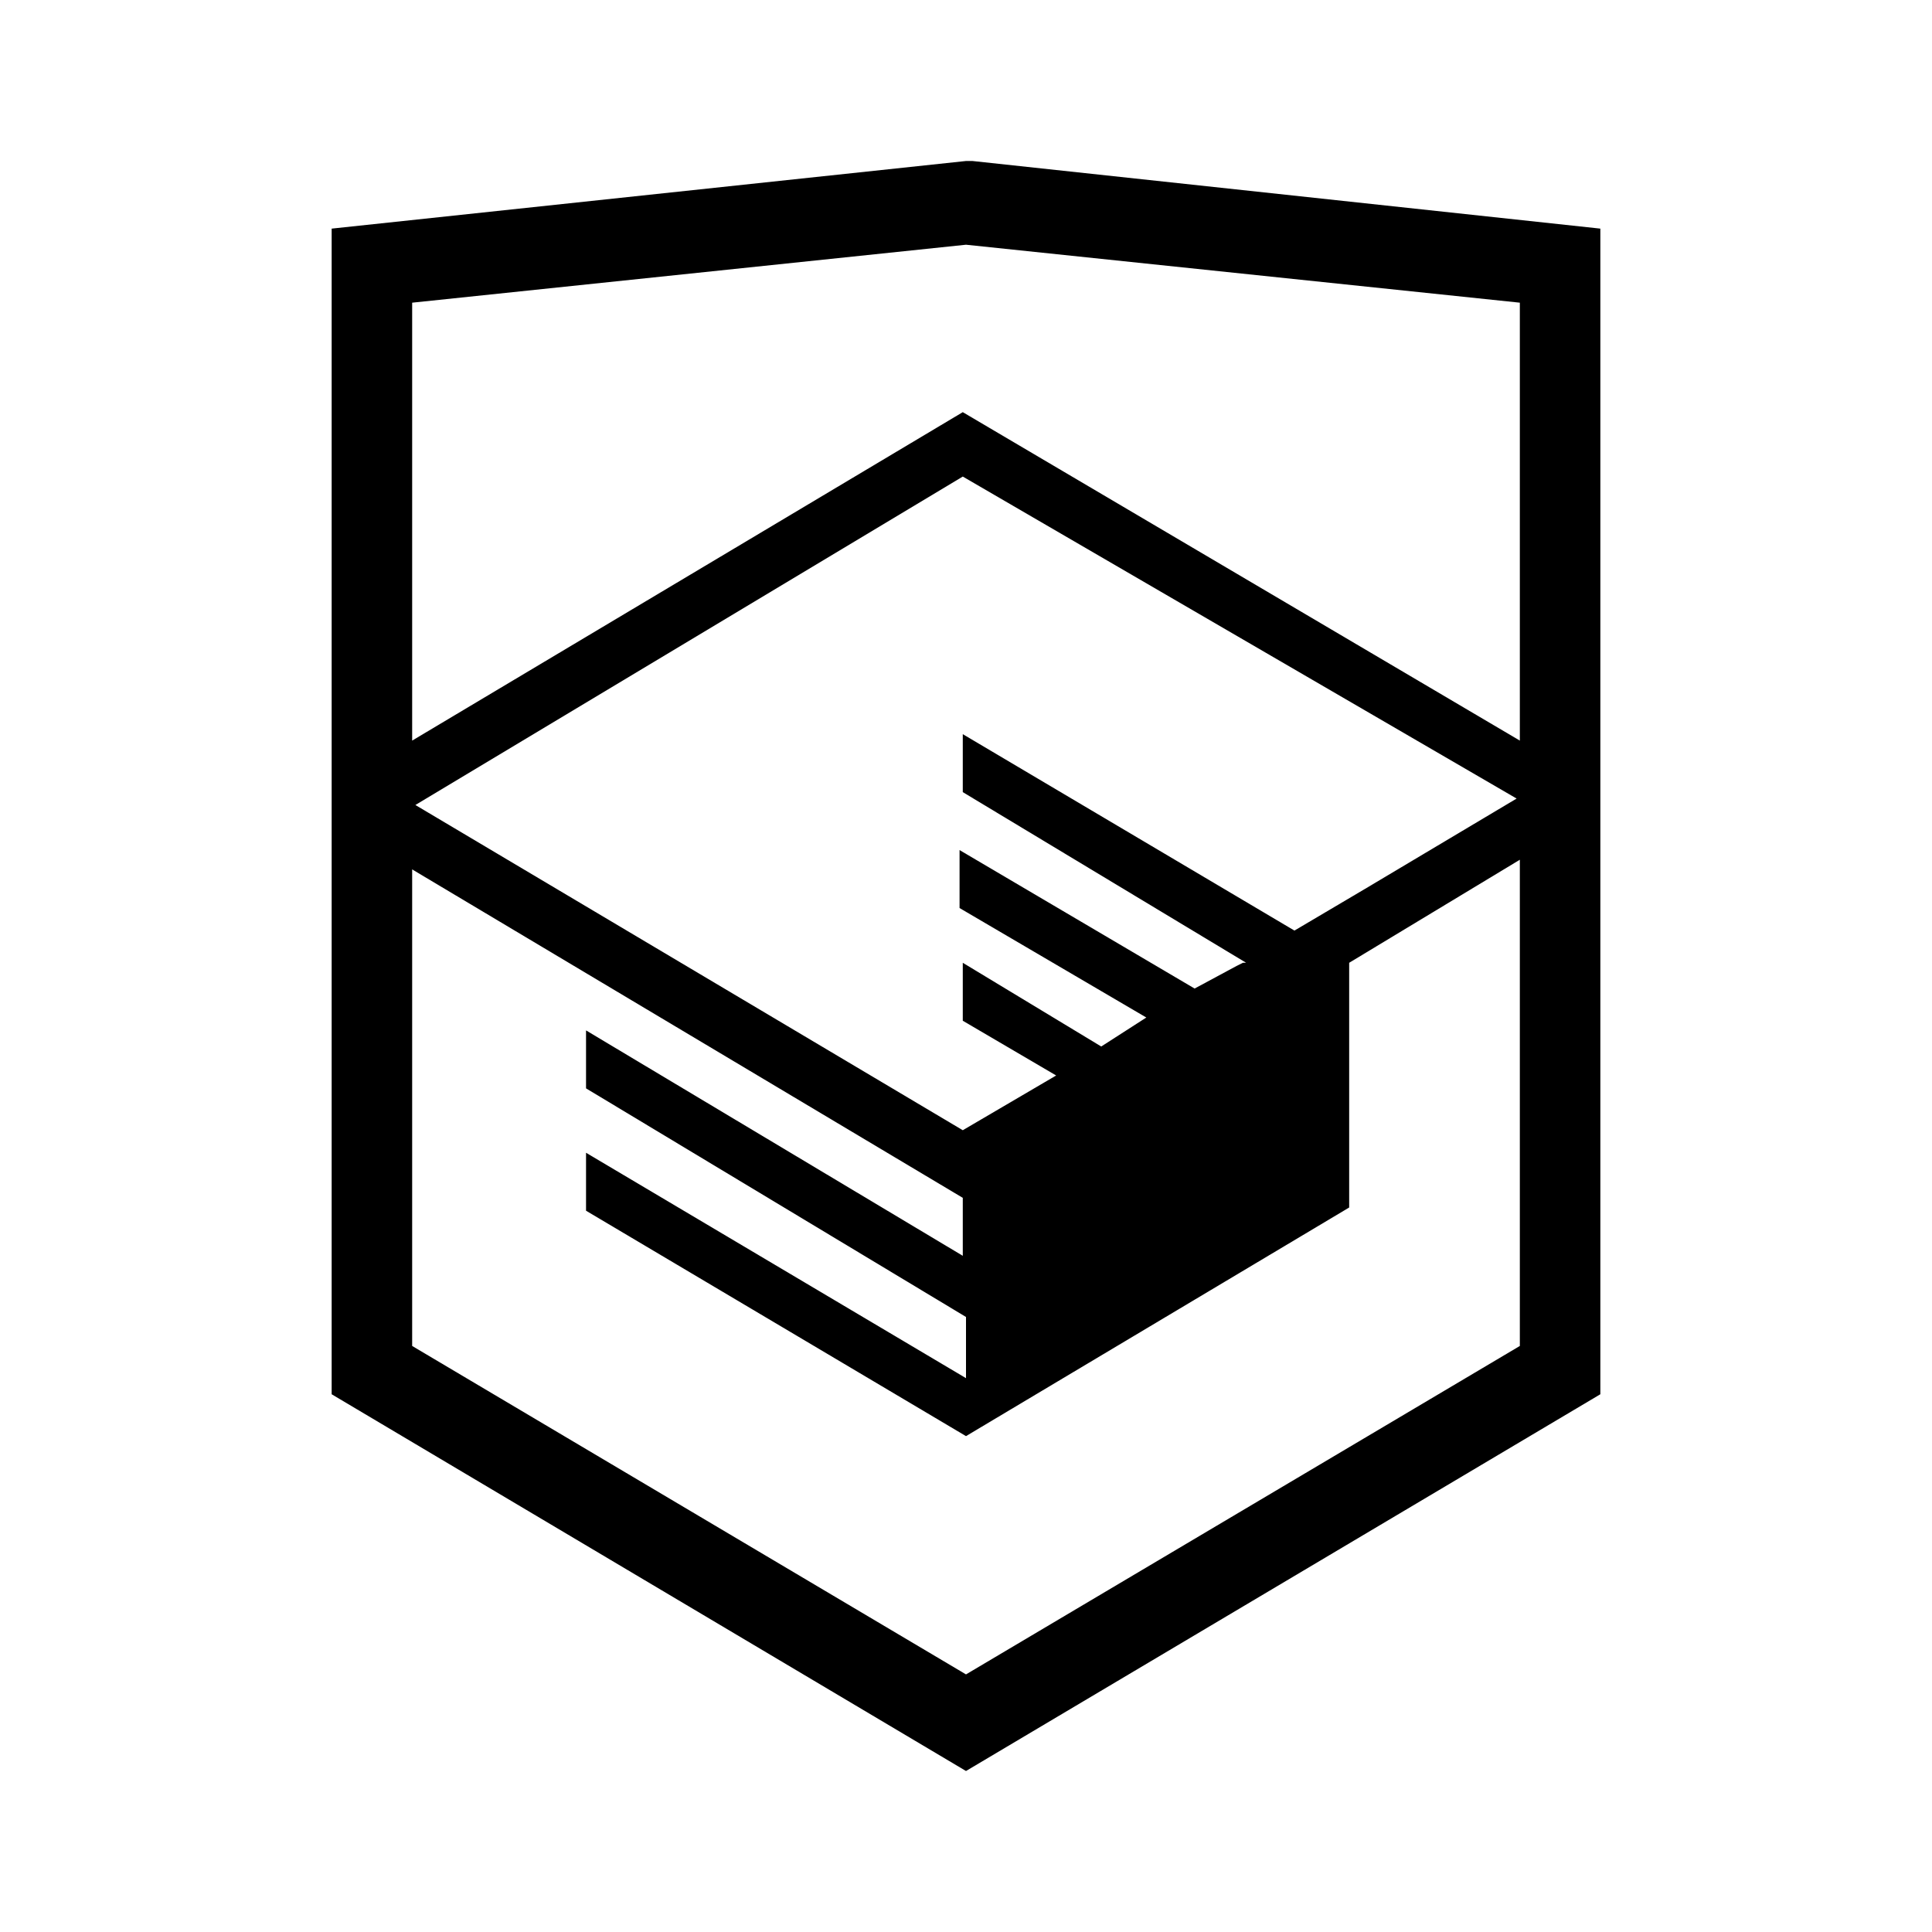
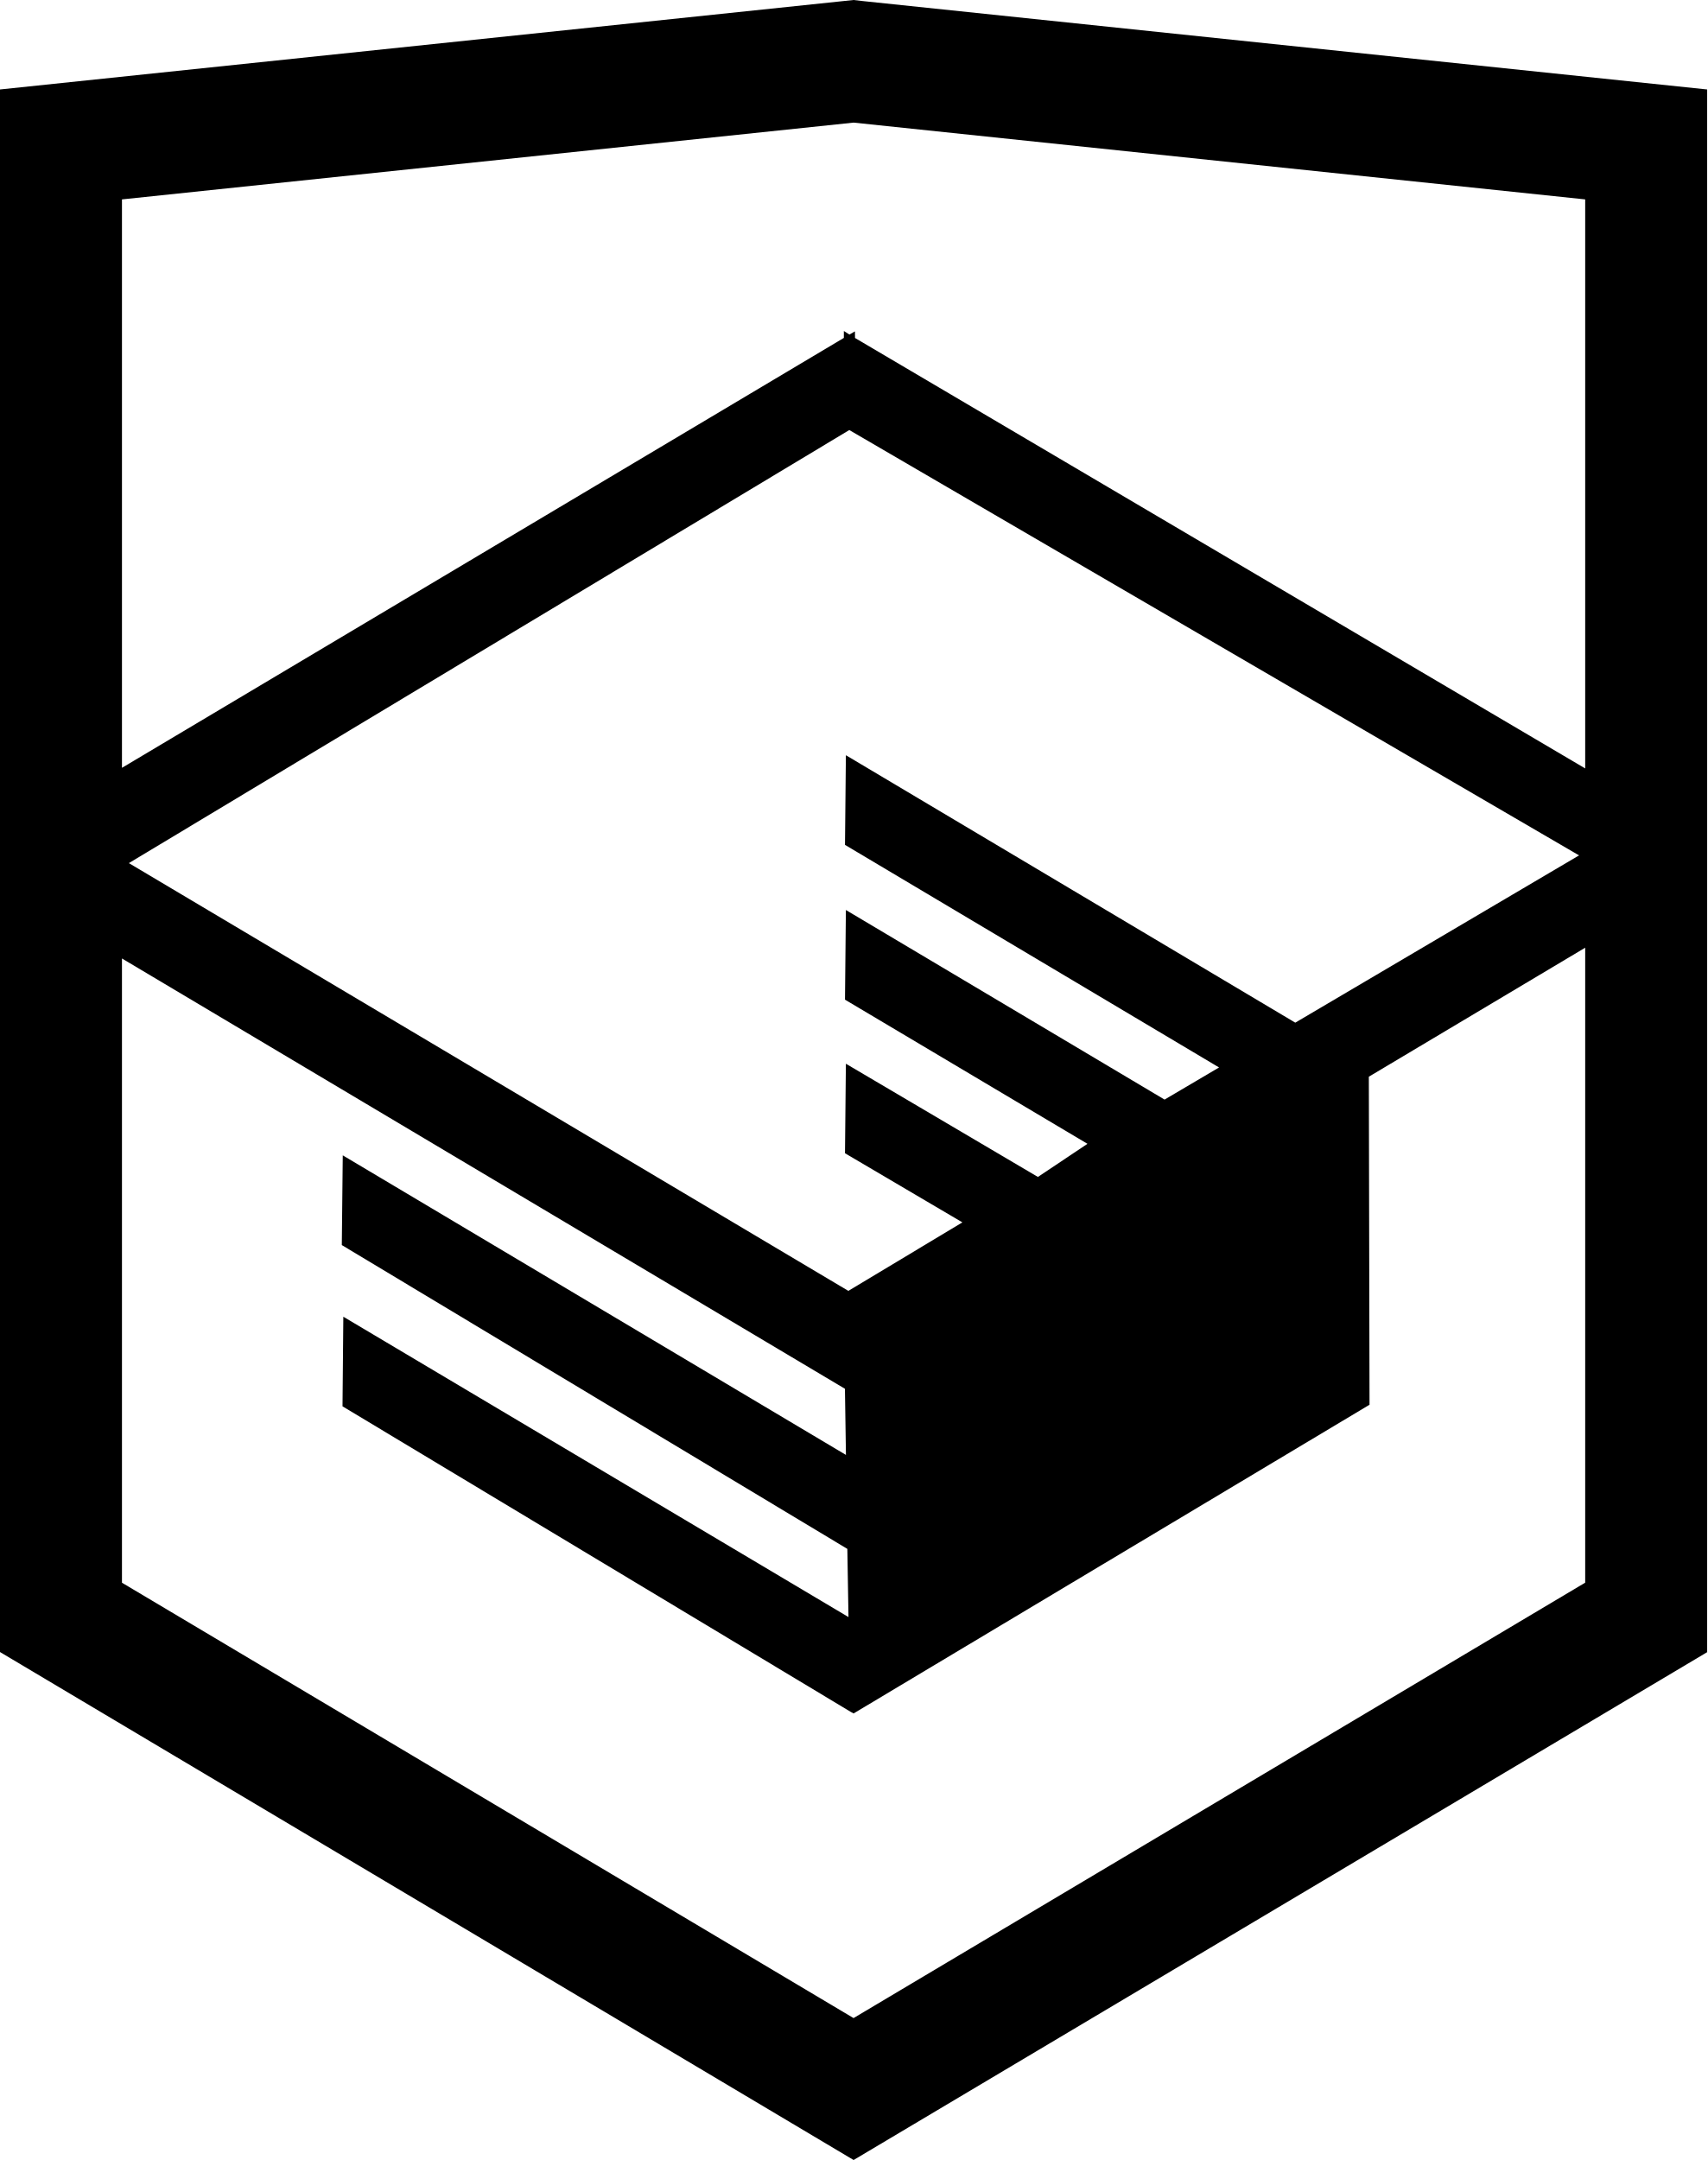
- <svg xmlns="http://www.w3.org/2000/svg" viewBox="0 0 60 60">
-   <path d="M30.2 5H30L10.3 7.1v36.2L30 55l19.7-11.7V7.1L30.2 5zm17 36.8L30 52 12.8 41.8V27l17.1 10.2V39l-11.7-7v1.8L30 40.9v1.9l-11.8-7v1.8l11.8 7 11.9-7.1v-7.6l5.3-3.2v15.1zm-.1-17l-4.7 2.8-2.2 1.3-10.3-6.1v1.8l8.8 5.3h-.1l-.2.1-1.3.7-7.3-4.3v1.8l5.8 3.4-1.4.9-4.3-2.6v1.8l2.9 1.7-2.9 1.7-17-10.1 17-10.2 17.2 10zm.1-1.8L29.9 12.8 12.8 23V9.4L30 7.6l17.2 1.8V23z" />
+ <svg xmlns="http://www.w3.org/2000/svg">
+   <path d="M13.62.017L13.472 0 0 1.412v24.661l13.473 8.017 13.43-7.99.042-.025V1.412L13.62.017zm11.399 12.11L13.495 5.334l-.001-.104-.087.05-.088-.056v.109L1.925 12.118V3.147l11.548-1.212L25.02 3.147v8.98zm-11.614-5.34L24.923 13.5l-4.479 2.64-7.093-4.221-.014 1.415 5.904 3.513-.86.507-5.03-2.992-.014 1.415 3.827 2.275-.782.523-3.031-1.787-.014 1.413 1.853 1.091-1.8 1.081-11.356-6.751 11.371-6.835zm-11.48 8.34l11.411 6.791.016 1.044-7.942-4.728-.015 1.416 7.979 4.795.018 1.076-7.973-4.74-.013 1.414 8.021 4.822.046.025 8.143-4.872-.011-5.177 3.415-2.036v10.021L13.472 31.85 1.925 24.979v-9.852z" />
</svg>
